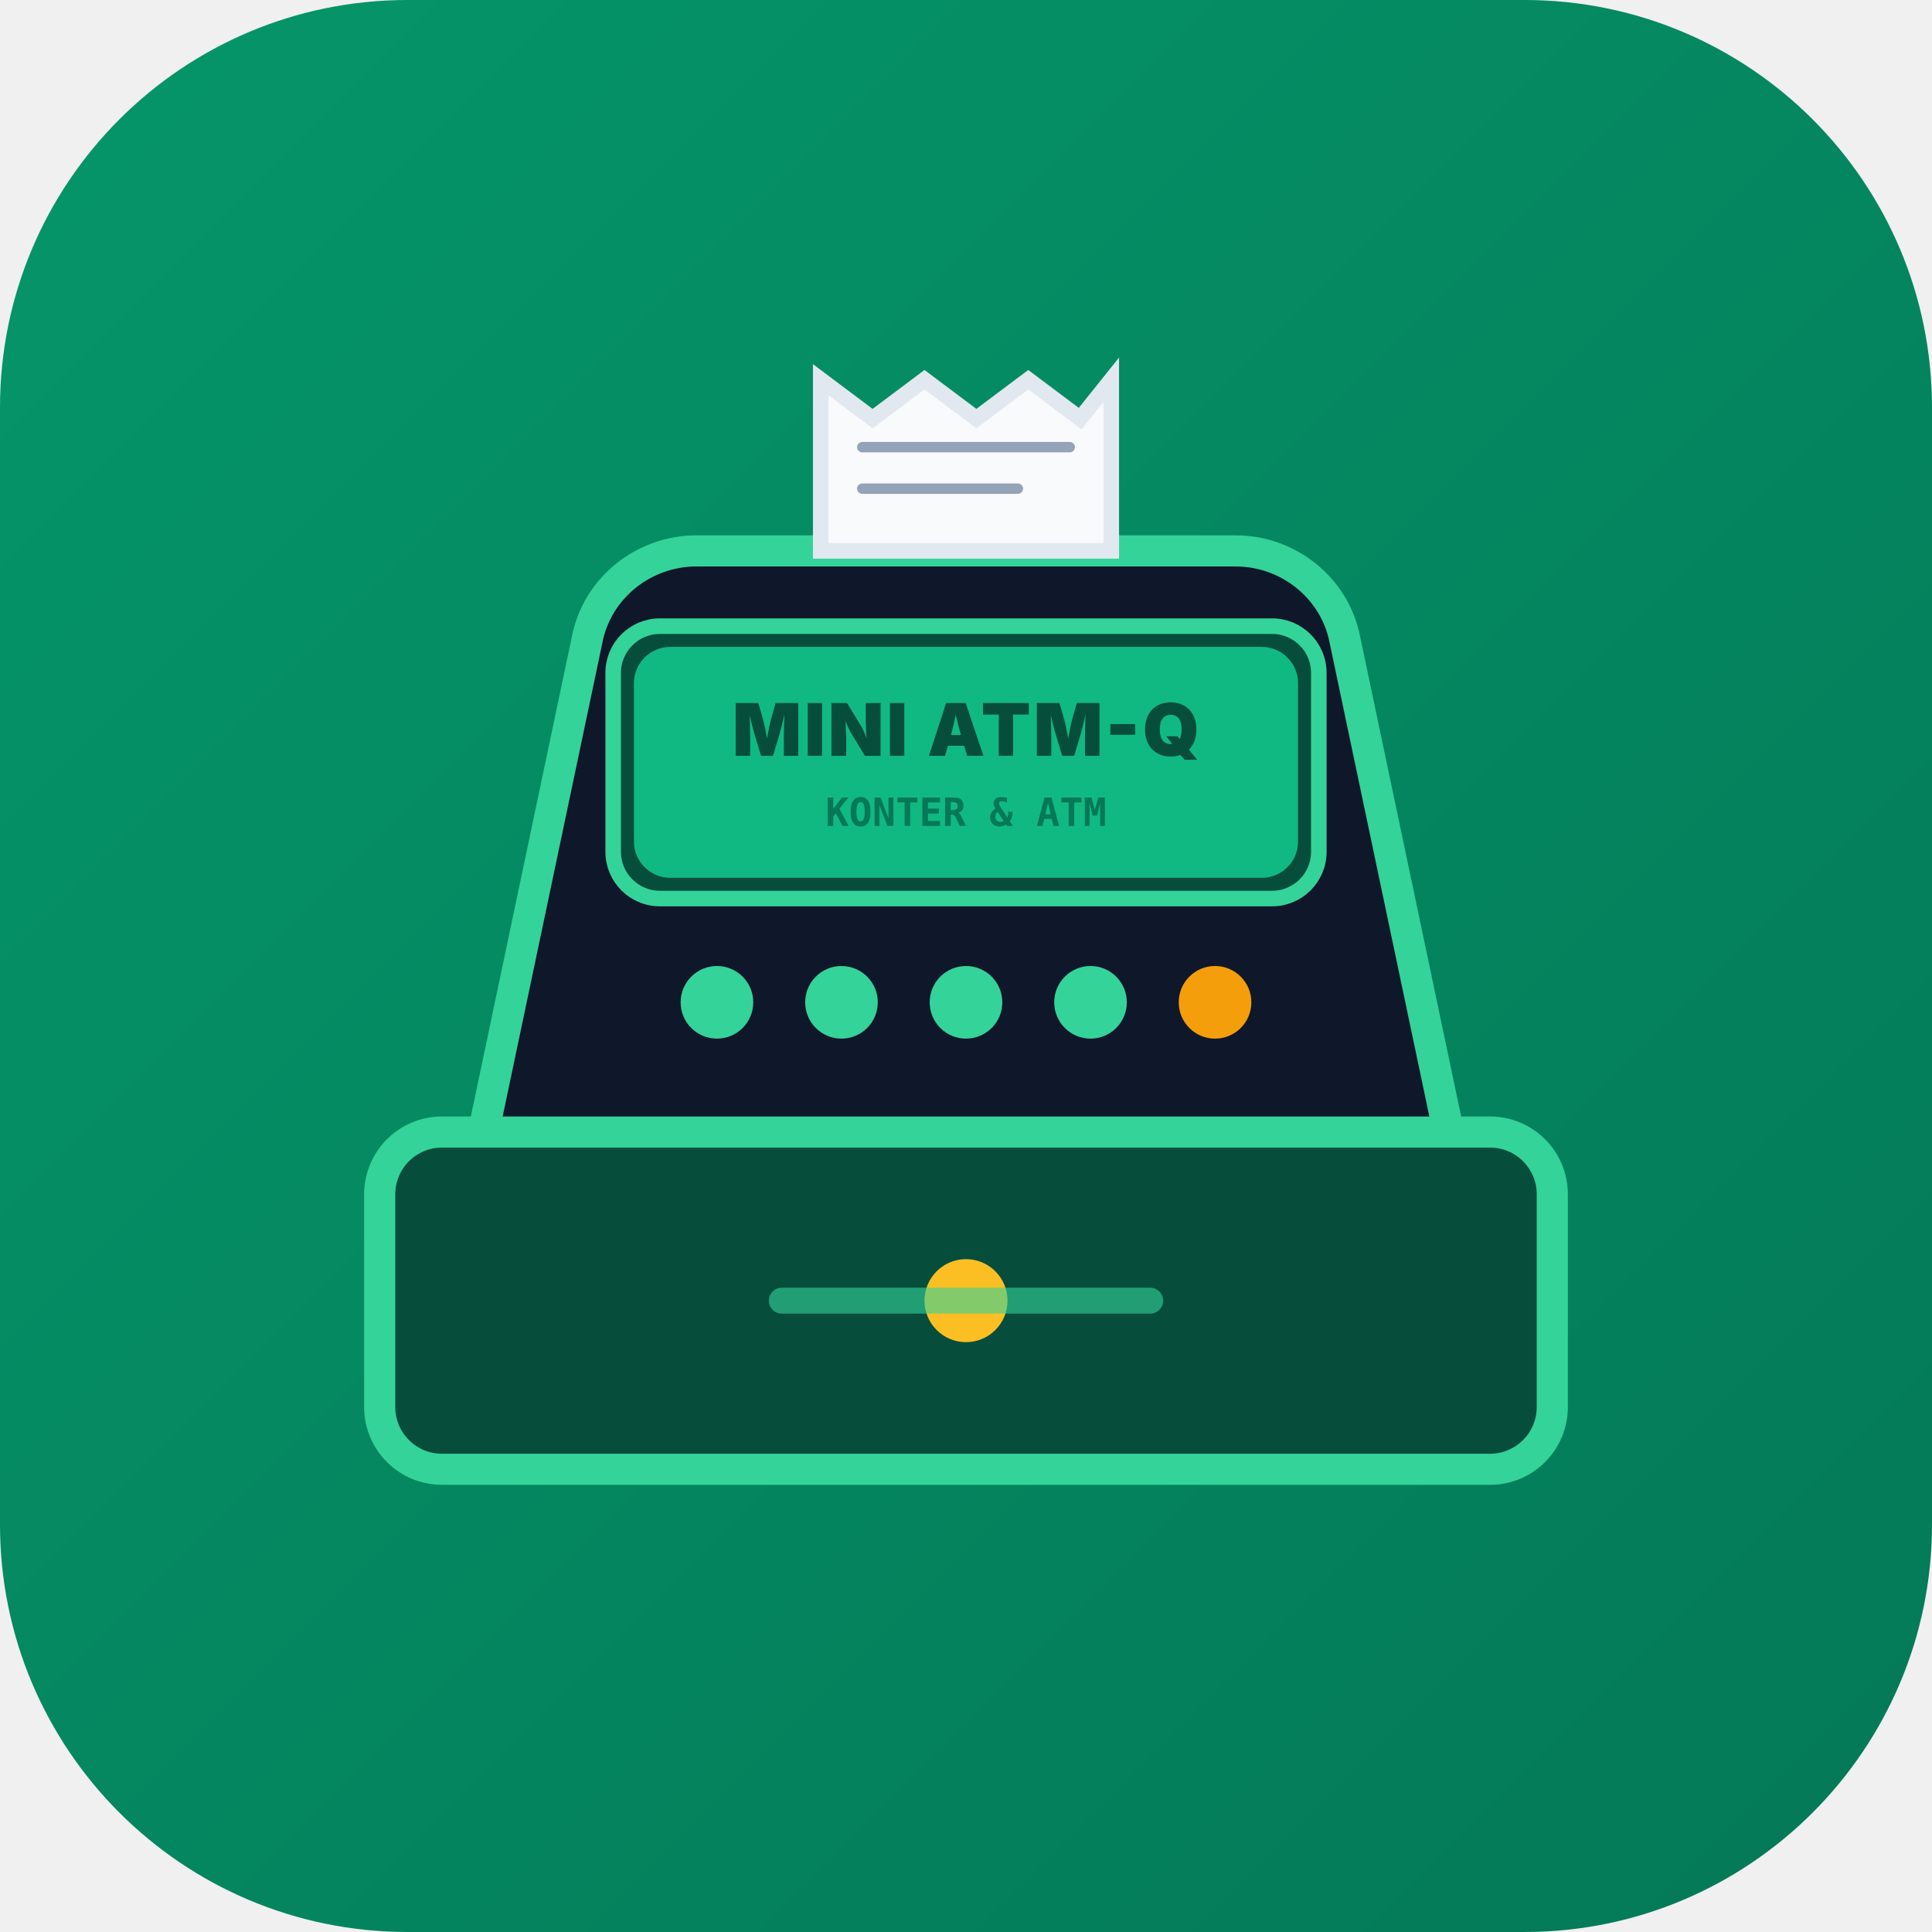
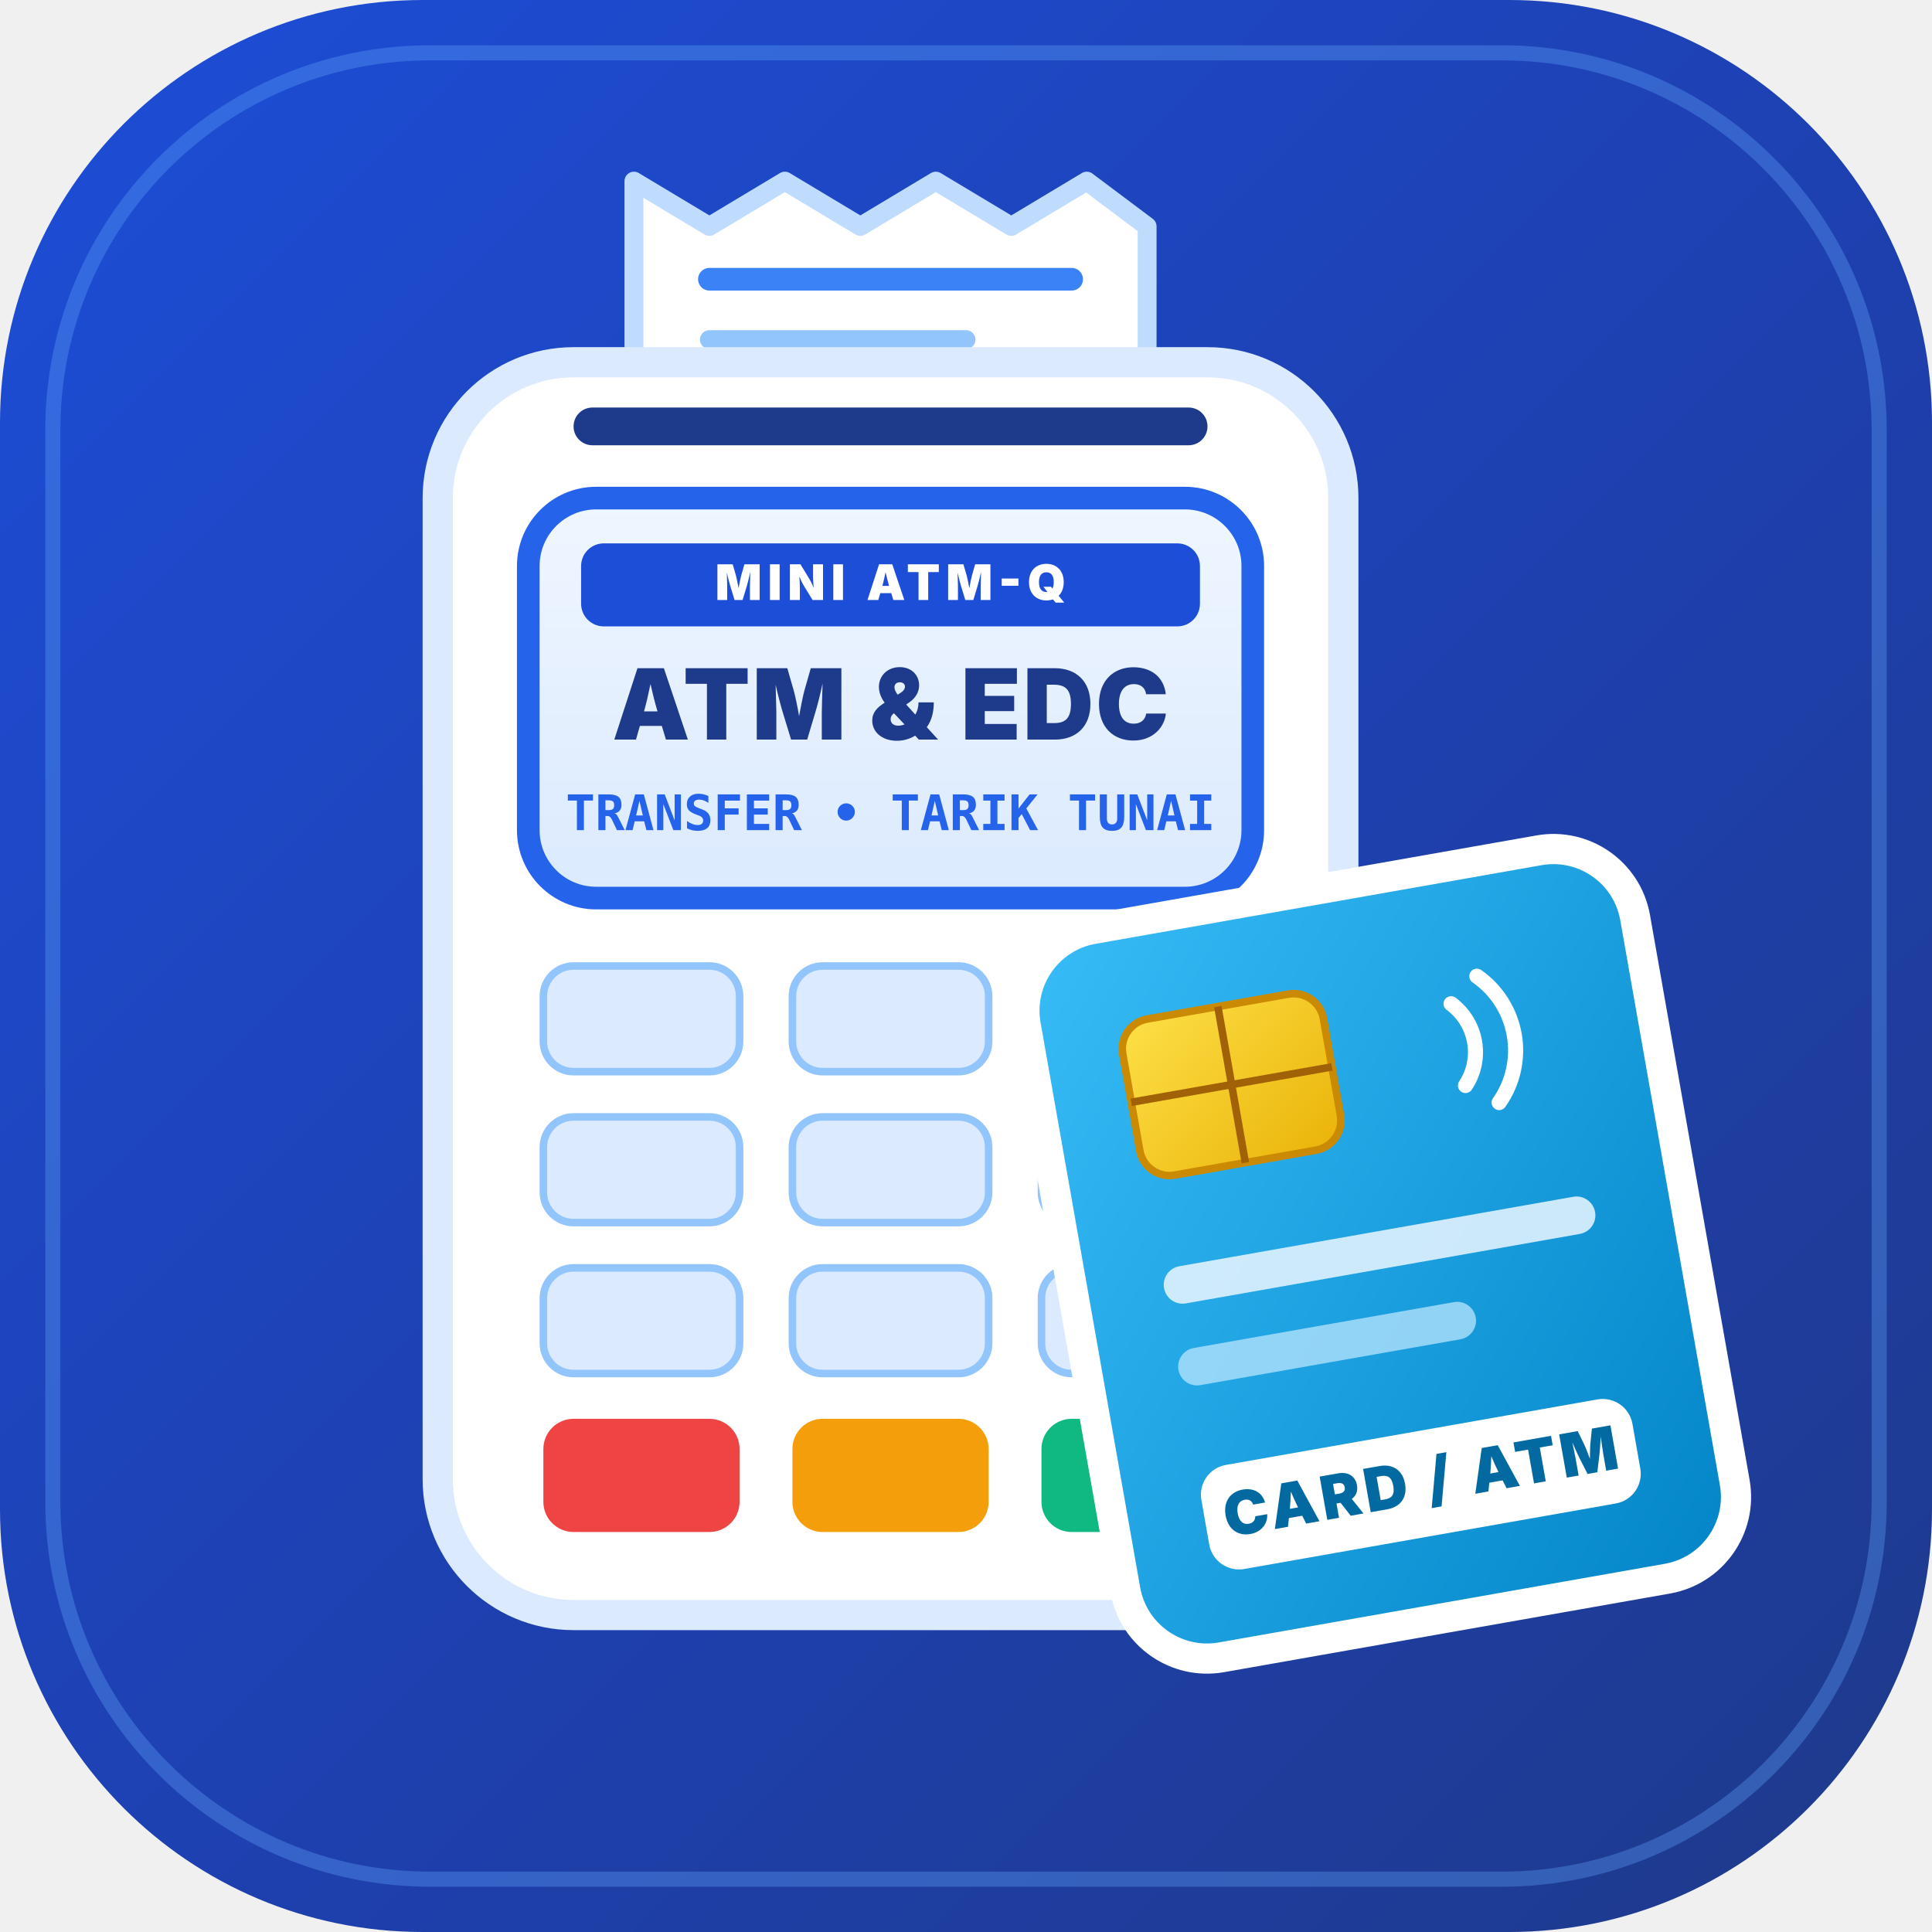
<svg xmlns="http://www.w3.org/2000/svg" viewBox="0 0 512 512" width="512" height="512">
  <defs>
-     <linearGradient id="bg" x1="0%" y1="0%" x2="100%" y2="100%">
-       <stop offset="0%" stop-color="#059669" />
-       <stop offset="100%" stop-color="#047857" />
+     <linearGradient id="bgBlue" x1="0%" y1="0%" x2="100%" y2="100%">
+       <stop offset="0%" stop-color="#1d4ed8" />
+       <stop offset="55%" stop-color="#1e40af" />
+       <stop offset="100%" stop-color="#1e3a8a" />
    </linearGradient>
-     <linearGradient id="accent" x1="0%" y1="0%" x2="100%" y2="100%">
-       <stop offset="0%" stop-color="#34d399" />
-       <stop offset="100%" stop-color="#10b981" />
+     <linearGradient id="screenGrad" x1="0%" y1="0%" x2="0%" y2="100%">
+       <stop offset="0%" stop-color="#eff6ff" />
+       <stop offset="100%" stop-color="#dbeafe" />
+     </linearGradient>
+     <linearGradient id="cardGrad" x1="0%" y1="0%" x2="100%" y2="100%">
+       <stop offset="0%" stop-color="#38bdf8" />
+       <stop offset="100%" stop-color="#0284c7" />
+     </linearGradient>
+     <linearGradient id="goldChip" x1="0%" y1="0%" x2="100%" y2="100%">
+       <stop offset="0%" stop-color="#fde047" />
+       <stop offset="100%" stop-color="#eab308" />
    </linearGradient>
  </defs>
-   <rect width="512" height="512" rx="108" fill="url(#bg)" />
-   <g transform="translate(80, 80) scale(0.6875)">
-     <rect x="30" y="320" width="452" height="130" rx="24" fill="#064e3b" stroke="#34d399" stroke-width="12" />
-     <circle cx="256" cy="385" r="16" fill="#fbbf24" />
-     <rect x="180" y="380" width="152" height="10" rx="5" fill="#34d399" opacity="0.6" />
-     <path d="M70 320 L110 130 C114 110 132 96 152 96 L360 96 C380 96 398 110 402 130 L442 320 Z" fill="#0f172a" stroke="#34d399" stroke-width="12" />
-     <rect x="120" y="125" width="272" height="105" rx="18" fill="#064e3b" stroke="#34d399" stroke-width="6" />
-     <rect x="128" y="133" width="256" height="89" rx="14" fill="#10b981" />
-     <text x="256" y="175" font-family="Inter, system-ui, -apple-system, sans-serif" font-size="28" font-weight="900" fill="#064e3b" text-anchor="middle" letter-spacing="1">MINI ATM-Q</text>
-     <text x="256" y="202" font-family="JetBrains Mono, monospace" font-size="15" font-weight="700" fill="#047857" text-anchor="middle">KONTER &amp; ATM</text>
-     <circle cx="160" cy="270" r="14" fill="#34d399" />
-     <circle cx="208" cy="270" r="14" fill="#34d399" />
-     <circle cx="256" cy="270" r="14" fill="#34d399" />
-     <circle cx="304" cy="270" r="14" fill="#34d399" />
-     <circle cx="352" cy="270" r="14" fill="#f59e0b" />
-     <path d="M200 96 L200 30 L220 45 L240 30 L260 45 L280 30 L300 45 L312 30 L312 96 Z" fill="#f8fafc" stroke="#e2e8f0" stroke-width="6" />
-     <line x1="216" y1="56" x2="296" y2="56" stroke="#94a3b8" stroke-width="4" stroke-linecap="round" />
-     <line x1="216" y1="72" x2="276" y2="72" stroke="#94a3b8" stroke-width="4" stroke-linecap="round" />
+   <rect width="512" height="512" rx="112" fill="url(#bgBlue)" />
+   <rect x="14" y="14" width="484" height="484" rx="100" fill="none" stroke="#60a5fa" stroke-width="4" stroke-opacity="0.35" />
+   <path d="M168 112 L168 48 L188 60 L208 48 L228 60 L248 48 L268 60 L288 48 L304 60 L304 112 Z" fill="#ffffff" stroke="#bfdbfe" stroke-width="5" stroke-linejoin="round" />
+   <line x1="188" y1="74" x2="284" y2="74" stroke="#3b82f6" stroke-width="6" stroke-linecap="round" />
+   <line x1="188" y1="90" x2="256" y2="90" stroke="#93c5fd" stroke-width="5" stroke-linecap="round" />
+   <rect x="116" y="96" width="240" height="332" rx="36" fill="#ffffff" stroke="#dbeafe" stroke-width="8" />
+   <rect x="152" y="108" width="168" height="10" rx="5" fill="#1e3a8a" />
+   <rect x="140" y="132" width="192" height="106" rx="18" fill="url(#screenGrad)" stroke="#2563eb" stroke-width="6" />
+   <rect x="154" y="144" width="164" height="22" rx="6" fill="#1d4ed8" />
+   <text x="236" y="159" font-family="Inter, system-ui, -apple-system, sans-serif" font-size="13" font-weight="900" fill="#ffffff" text-anchor="middle" letter-spacing="1.5">MINI ATM-Q</text>
+   <text x="236" y="196" font-family="Inter, system-ui, -apple-system, sans-serif" font-size="26" font-weight="900" fill="#1e3a8a" text-anchor="middle" letter-spacing="0.5">ATM &amp; EDC</text>
+   <text x="236" y="220" font-family="JetBrains Mono, monospace" font-size="13" font-weight="800" fill="#2563eb" text-anchor="middle">TRANSFER • TARIK TUNAI</text>
+   <rect x="144" y="256" width="52" height="28" rx="8" fill="#dbeafe" stroke="#93c5fd" stroke-width="2" />
+   <rect x="210" y="256" width="52" height="28" rx="8" fill="#dbeafe" stroke="#93c5fd" stroke-width="2" />
+   <rect x="276" y="256" width="52" height="28" rx="8" fill="#dbeafe" stroke="#93c5fd" stroke-width="2" />
+   <rect x="144" y="296" width="52" height="28" rx="8" fill="#dbeafe" stroke="#93c5fd" stroke-width="2" />
+   <rect x="210" y="296" width="52" height="28" rx="8" fill="#dbeafe" stroke="#93c5fd" stroke-width="2" />
+   <rect x="276" y="296" width="52" height="28" rx="8" fill="#dbeafe" stroke="#93c5fd" stroke-width="2" />
+   <rect x="144" y="336" width="52" height="28" rx="8" fill="#dbeafe" stroke="#93c5fd" stroke-width="2" />
+   <rect x="210" y="336" width="52" height="28" rx="8" fill="#dbeafe" stroke="#93c5fd" stroke-width="2" />
+   <rect x="276" y="336" width="52" height="28" rx="8" fill="#dbeafe" stroke="#93c5fd" stroke-width="2" />
+   <rect x="144" y="376" width="52" height="30" rx="8" fill="#ef4444" />
+   <rect x="210" y="376" width="52" height="30" rx="8" fill="#f59e0b" />
+   <rect x="276" y="376" width="52" height="30" rx="8" fill="#10b981" />
+   <g transform="translate(268, 250) rotate(-10)">
+     <rect x="0" y="0" width="164" height="196" rx="22" fill="url(#cardGrad)" stroke="#ffffff" stroke-width="8" />
+     <rect x="24" y="26" width="54" height="42" rx="8" fill="url(#goldChip)" stroke="#ca8a04" stroke-width="2" />
+     <line x1="24" y1="47" x2="78" y2="47" stroke="#a16207" stroke-width="2" />
+     <line x1="51" y1="26" x2="51" y2="68" stroke="#a16207" stroke-width="2" />
+     <path d="M112 36 A16 16 0 0 1 112 58" fill="none" stroke="#ffffff" stroke-width="4" stroke-linecap="round" />
+     <path d="M120 30 A24 24 0 0 1 120 64" fill="none" stroke="#ffffff" stroke-width="4" stroke-linecap="round" />
+     <rect x="24" y="92" width="116" height="10" rx="5" fill="#e0f2fe" opacity="0.9" />
+     <rect x="24" y="114" width="80" height="10" rx="5" fill="#bae6fd" opacity="0.75" />
+     <rect x="24" y="146" width="116" height="28" rx="8" fill="#ffffff" />
+     <text x="82" y="165" font-family="Inter, system-ui, -apple-system, sans-serif" font-size="16" font-weight="900" fill="#0369a1" text-anchor="middle" letter-spacing="1">CARD / ATM</text>
  </g>
</svg>
